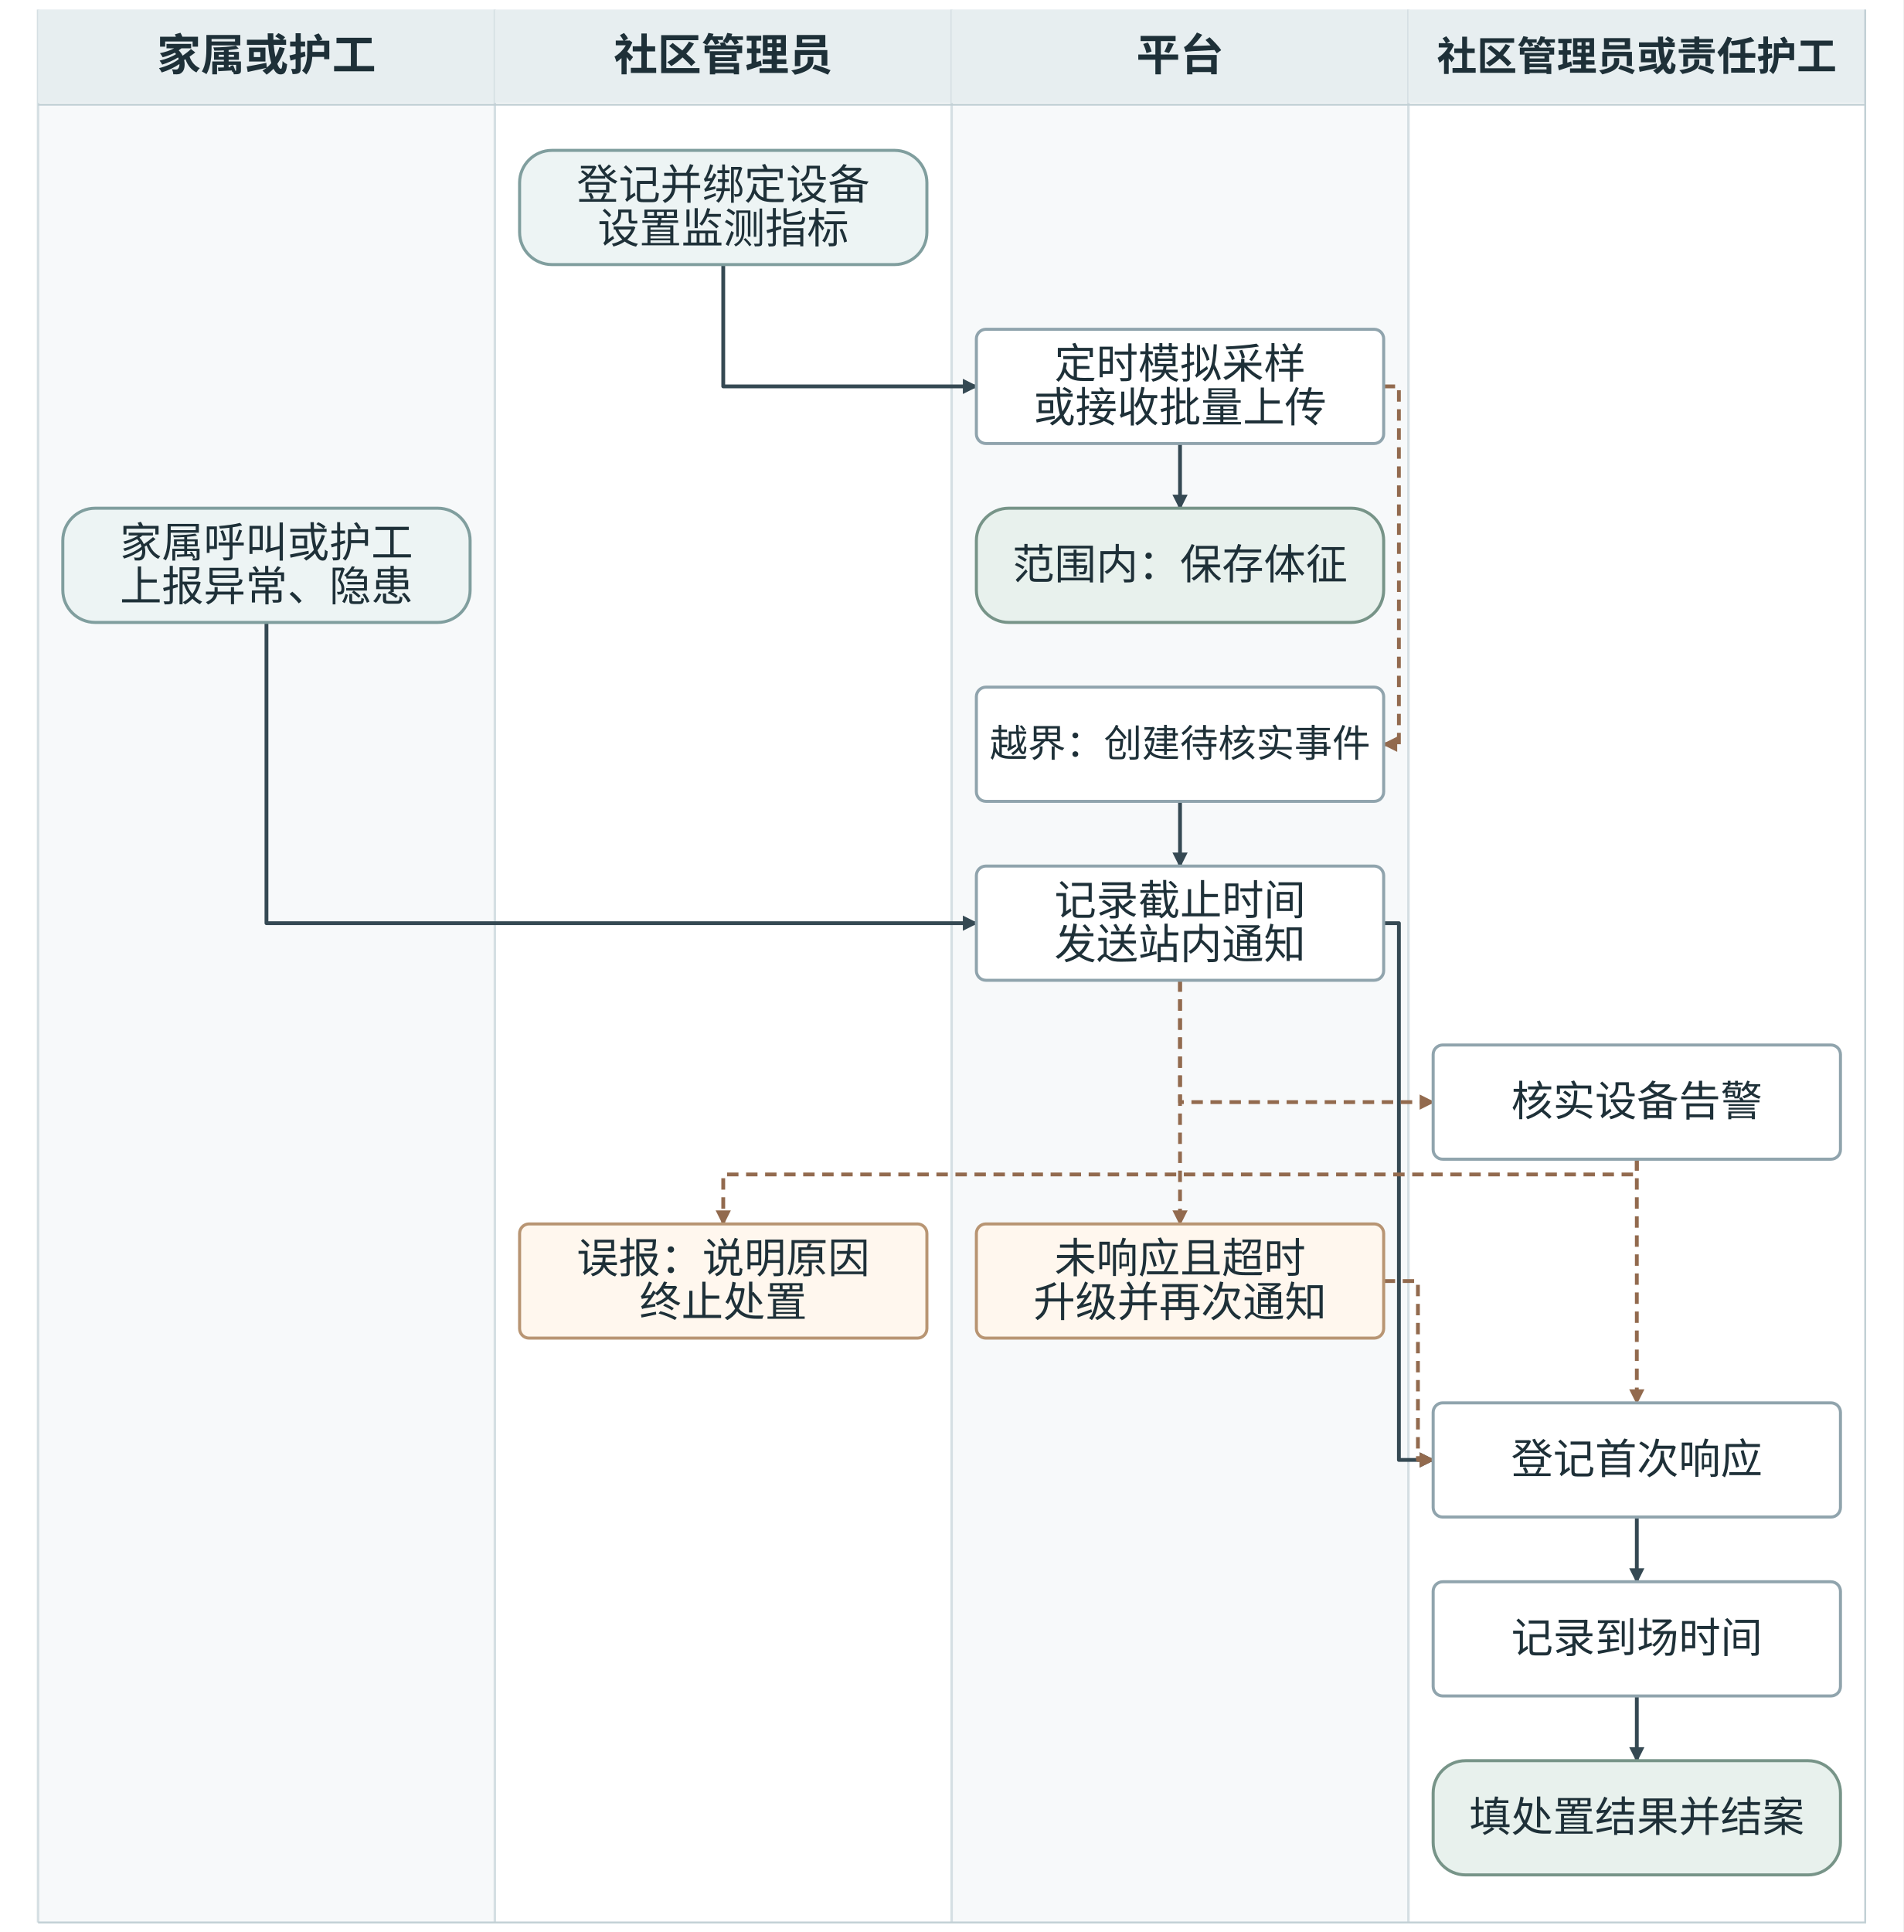
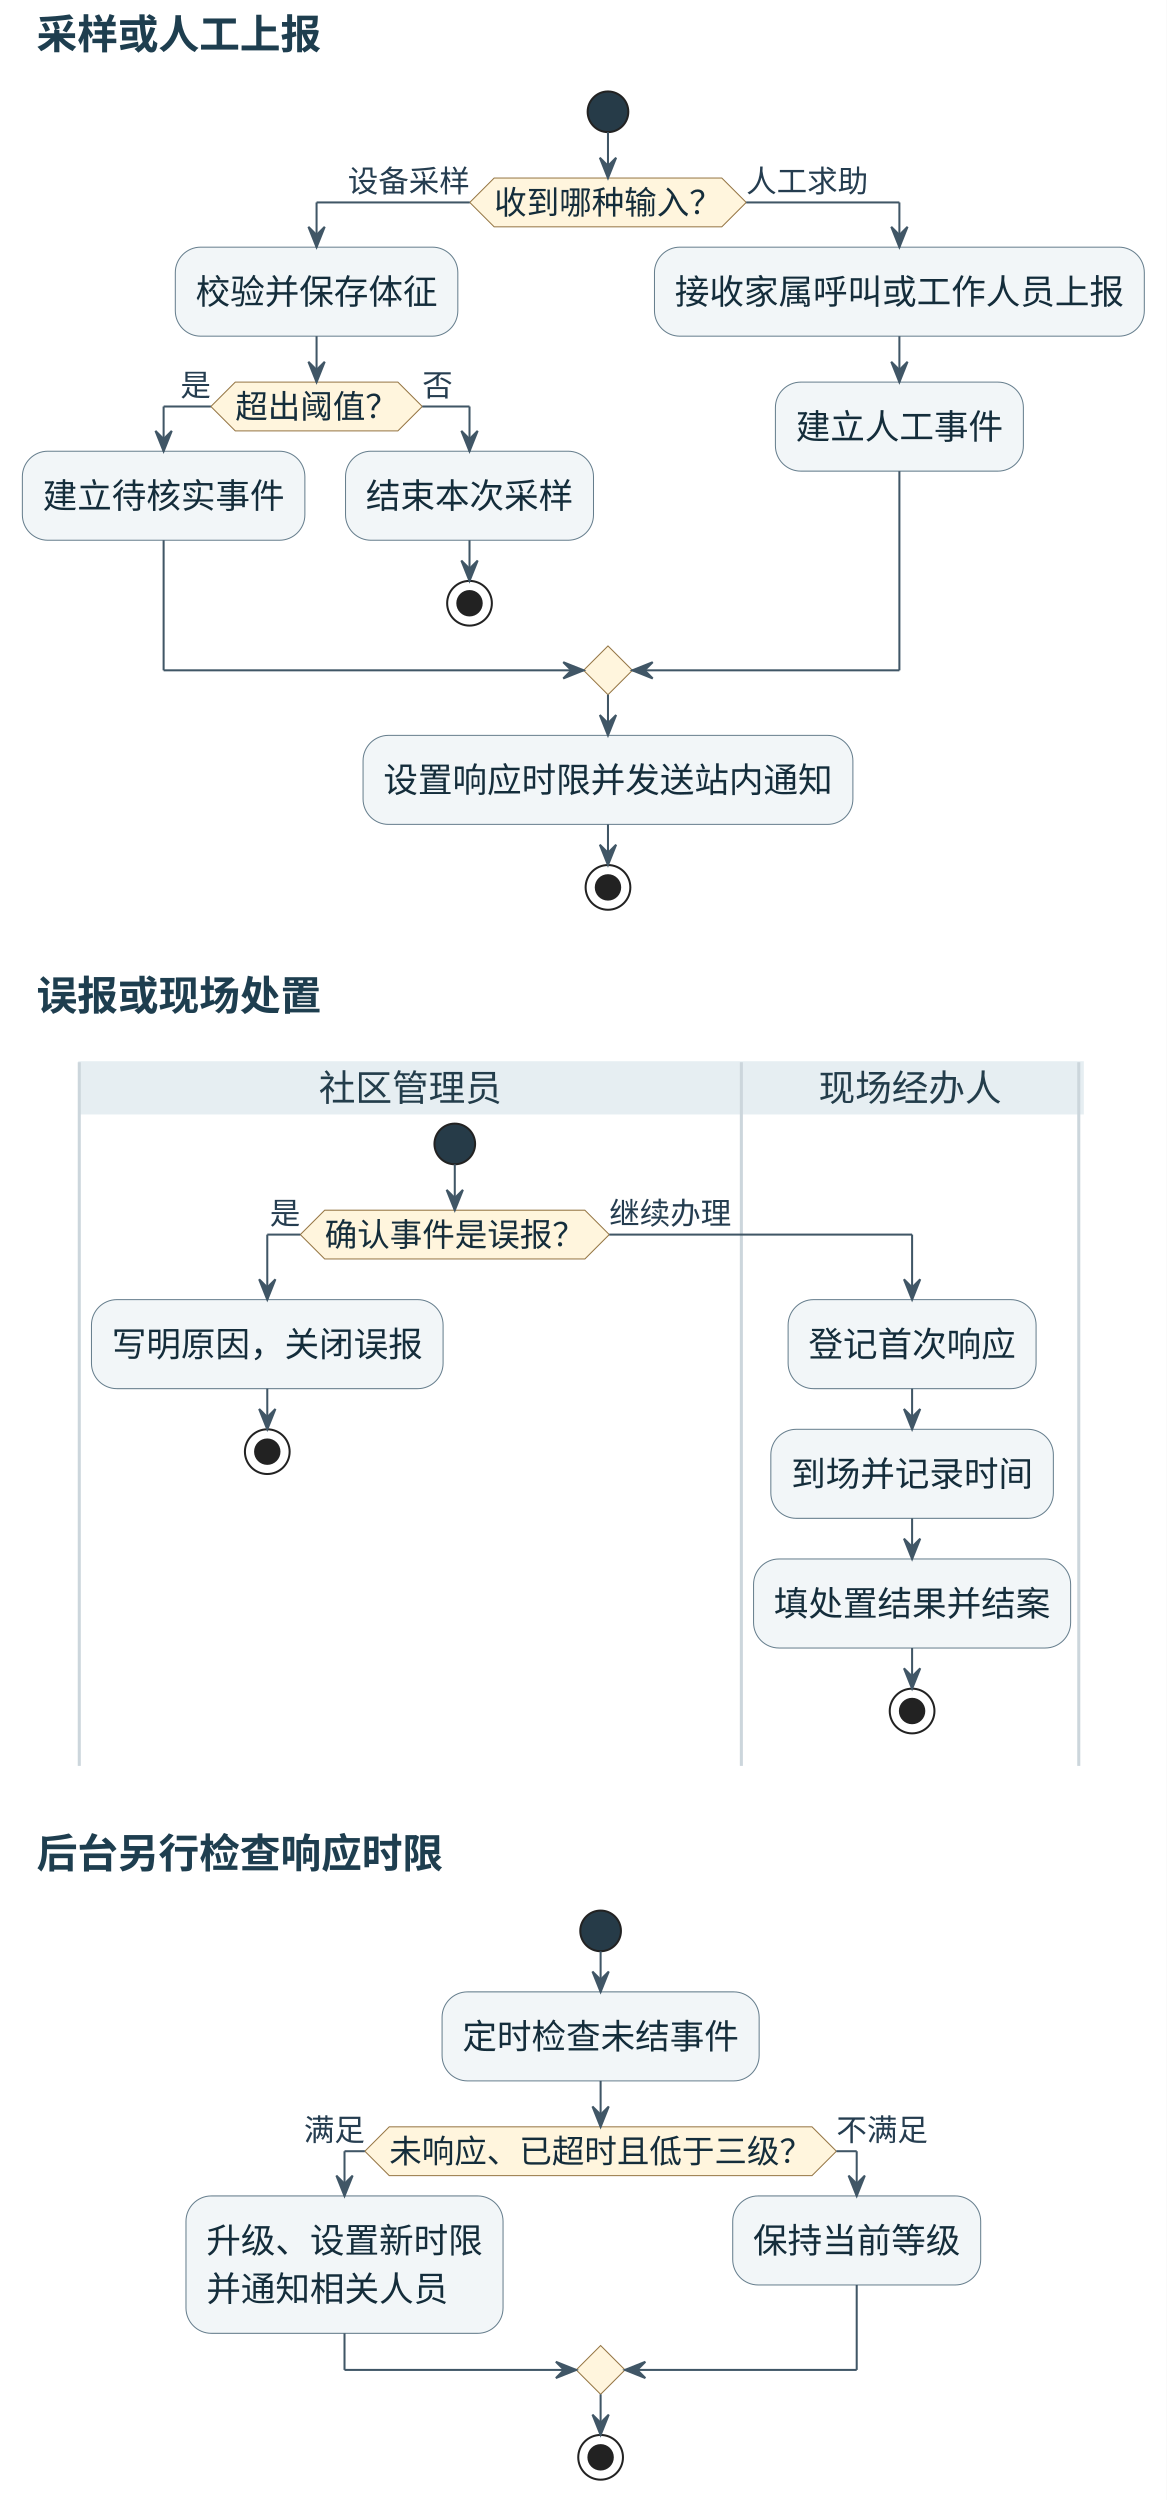
- <svg xmlns="http://www.w3.org/2000/svg" role="img" aria-labelledby="title desc" width="1000" height="1015" viewBox="0 0 1000 1015">
-   <defs>
-     <marker id="forward" markerWidth="8" markerHeight="8" refX="7.1" refY="4" orient="auto" markerUnits="userSpaceOnUse">
-       <path d="M0 0 L8 4 L0 8 Z" fill="#354953" />
-     </marker>
-     <marker id="branch" markerWidth="8" markerHeight="8" refX="7.1" refY="4" orient="auto" markerUnits="userSpaceOnUse">
-       <path d="M0 0 L8 4 L0 8 Z" fill="#926a4e" />
-     </marker>
-   </defs>
-   <style>text{font-family:"PingFang SC","Microsoft YaHei","Noto Sans CJK SC",sans-serif;text-anchor:middle;fill:#1e3038}</style>
-   <rect width="1000" height="1015" fill="white" />
-   <rect x="20" y="5" width="240" height="1005" fill="#f7f9fa" />
-   <path d="M20 5 V1010" stroke="#d5dfe3" stroke-width="1.3" />
-   <rect x="20" y="5" width="240" height="49" fill="#e7eef0" />
-   <text x="140" y="37" style="font-size:23px;font-weight:600">家属或护工</text>
-   <rect x="260" y="5" width="240" height="1005" fill="#ffffff" />
-   <path d="M260 5 V1010" stroke="#d5dfe3" stroke-width="1.3" />
-   <rect x="260" y="5" width="240" height="49" fill="#e7eef0" />
-   <text x="380" y="37" style="font-size:23px;font-weight:600">社区管理员</text>
-   <rect x="500" y="5" width="240" height="1005" fill="#f7f9fa" />
-   <path d="M500 5 V1010" stroke="#d5dfe3" stroke-width="1.3" />
-   <rect x="500" y="5" width="240" height="49" fill="#e7eef0" />
-   <text x="620" y="37" style="font-size:23px;font-weight:600">平台</text>
-   <rect x="740" y="5" width="240" height="1005" fill="#ffffff" />
-   <path d="M740 5 V1010" stroke="#d5dfe3" stroke-width="1.3" />
-   <rect x="740" y="5" width="240" height="49" fill="#e7eef0" />
-   <text x="860" y="37" style="font-size:21px;font-weight:600">社区管理员或责任护工</text>
-   <path d="M980 5 V1010 H20 M20 55 H980" fill="none" stroke="#c2d0d5" />
-   <polyline points="380,139 380,203 513,203" fill="none" stroke="#354953" stroke-width="2" stroke-linejoin="round" marker-end="url(#forward)" />
-   <polyline points="620,233 620,267" fill="none" stroke="#354953" stroke-width="2" stroke-linejoin="round" marker-end="url(#forward)" />
-   <polyline points="727,203 735,203 735,391 727,391" fill="none" stroke="#926a4e" stroke-width="2" stroke-linejoin="round" stroke-dasharray="6 4" marker-end="url(#branch)" />
-   <polyline points="620,421 620,455" fill="none" stroke="#354953" stroke-width="2" stroke-linejoin="round" marker-end="url(#forward)" />
-   <polyline points="727,485 735,485 735,767 753,767" fill="none" stroke="#354953" stroke-width="2" stroke-linejoin="round" marker-end="url(#forward)" />
-   <polyline points="860,797 860,831" fill="none" stroke="#354953" stroke-width="2" stroke-linejoin="round" marker-end="url(#forward)" />
-   <polyline points="860,891 860,925" fill="none" stroke="#354953" stroke-width="2" stroke-linejoin="round" marker-end="url(#forward)" />
-   <polyline points="620,515 620,579 753,579" fill="none" stroke="#926a4e" stroke-width="2" stroke-linejoin="round" stroke-dasharray="6 4" marker-end="url(#branch)" />
-   <polyline points="860,609 860,737" fill="none" stroke="#926a4e" stroke-width="2" stroke-linejoin="round" stroke-dasharray="6 4" marker-end="url(#branch)" />
-   <polyline points="860,609 860,617 380,617 380,643" fill="none" stroke="#926a4e" stroke-width="2" stroke-linejoin="round" stroke-dasharray="6 4" marker-end="url(#branch)" />
-   <polyline points="140,327 140,485 513,485" fill="none" stroke="#354953" stroke-width="2" stroke-linejoin="round" marker-end="url(#forward)" />
-   <polyline points="620,515 620,643" fill="none" stroke="#926a4e" stroke-width="2" stroke-linejoin="round" stroke-dasharray="6 4" marker-end="url(#branch)" />
-   <polyline points="727,673 745,673 745,767 753,767" fill="none" stroke="#926a4e" stroke-width="2" stroke-linejoin="round" stroke-dasharray="6 4" marker-end="url(#branch)" />
-   <rect x="273" y="79" width="214" height="60" rx="17" fill="#edf4f4" stroke="#809e9e" stroke-width="1.6" />
-   <text x="380" y="104.76" style="font-size:22px;font-weight:400">登记并绑定设备</text>
-   <text x="380" y="127.76" style="font-size:22px;font-weight:400">设置监测指标</text>
-   <rect x="513" y="173" width="214" height="60" rx="5" fill="white" stroke="#90a4ad" stroke-width="1.6" />
-   <text x="620" y="198.76" style="font-size:22px;font-weight:400">定时模拟采样</text>
-   <text x="620" y="221.76" style="font-size:22px;font-weight:400">或接收批量上传</text>
-   <rect x="513" y="267" width="214" height="60" rx="17" fill="#e8f1ed" stroke="#779488" stroke-width="1.6" />
-   <text x="620" y="304.26" style="font-size:22px;font-weight:400">范围内：保存体征</text>
-   <rect x="513" y="361" width="214" height="60" rx="5" fill="white" stroke="#90a4ad" stroke-width="1.6" />
-   <text x="620" y="397.6" style="font-size:20px;font-weight:400">越界：创建待核实事件</text>
-   <rect x="33" y="267" width="214" height="60" rx="17" fill="#edf4f4" stroke="#809e9e" stroke-width="1.6" />
-   <text x="140" y="292.76" style="font-size:22px;font-weight:400">家属呼叫或护工</text>
-   <text x="140" y="315.76" style="font-size:22px;font-weight:400">上报异常、隐患</text>
-   <rect x="513" y="455" width="214" height="60" rx="5" fill="white" stroke="#90a4ad" stroke-width="1.6" />
-   <text x="620" y="480.76" style="font-size:22px;font-weight:400">记录截止时间</text>
-   <text x="620" y="503.76" style="font-size:22px;font-weight:400">发送站内通知</text>
-   <rect x="753" y="549" width="214" height="60" rx="5" fill="white" stroke="#90a4ad" stroke-width="1.6" />
-   <text x="860" y="586.26" style="font-size:22px;font-weight:400">核实设备告警</text>
-   <rect x="273" y="643" width="214" height="60" rx="5" fill="#fff7ee" stroke="#b89573" stroke-width="1.6" />
-   <text x="380" y="668.76" style="font-size:22px;font-weight:400">误报：说明原因</text>
-   <text x="380" y="691.76" style="font-size:22px;font-weight:400">终止处置</text>
-   <rect x="513" y="643" width="214" height="60" rx="5" fill="#fff7ee" stroke="#b89573" stroke-width="1.6" />
-   <text x="620" y="668.76" style="font-size:22px;font-weight:400">未响应且超时</text>
-   <text x="620" y="691.76" style="font-size:22px;font-weight:400">升级并再次通知</text>
-   <rect x="753" y="737" width="214" height="60" rx="5" fill="white" stroke="#90a4ad" stroke-width="1.6" />
-   <text x="860" y="774.26" style="font-size:22px;font-weight:400">登记首次响应</text>
-   <rect x="753" y="831" width="214" height="60" rx="5" fill="white" stroke="#90a4ad" stroke-width="1.6" />
-   <text x="860" y="868.26" style="font-size:22px;font-weight:400">记录到场时间</text>
-   <rect x="753" y="925" width="214" height="60" rx="17" fill="#e8f1ed" stroke="#779488" stroke-width="1.6" />
-   <text x="860" y="962.26" style="font-size:22px;font-weight:400">填处置结果并结案</text>
+ <svg xmlns="http://www.w3.org/2000/svg" width="574" height="1230" viewBox="0 0 574.0 1230.0" role="img">
+   <rect width="100%" height="100%" fill="white" />
+   <text x="18" y="24" style="font:600 20px &quot;PingFang SC&quot;,&quot;Microsoft YaHei&quot;,sans-serif;fill:#1e3e4f">采样或人工上报</text>
+   <g transform="translate(0.0 35)">
+     <g>
+       <ellipse cx="299.125" cy="20" fill="#263B48" rx="10" ry="10" style="stroke:#222222;stroke-width:1;" />
+       <polygon fill="#FFF5DD" points="243.125,52.6,355.125,52.6,367.125,64.6,355.125,76.6,243.125,76.6,231.125,64.6,243.125,52.6" style="stroke:#947442;stroke-width:0.5;" />
+       <text fill="#142D3B" font-family="PingFang SC, Microsoft YaHei, Noto Sans CJK SC, sans-serif" font-size="16" lengthAdjust="spacing" textLength="112" x="243.125" y="70.36">收到哪种输入？</text>
+       <text fill="#253D50" font-family="PingFang SC, Microsoft YaHei, Noto Sans CJK SC, sans-serif" font-size="15" lengthAdjust="spacing" textLength="60" x="171.125" y="59.5">设备采样</text>
+       <text fill="#253D50" font-family="PingFang SC, Microsoft YaHei, Noto Sans CJK SC, sans-serif" font-size="15" lengthAdjust="spacing" textLength="60" x="367.125" y="59.5">人工求助</text>
+       <rect fill="#F2F6F8" height="43.8" rx="12.5" ry="12.5" style="stroke:#657D8C;stroke-width:0.5;" width="139" x="86.25" y="86.6" />
+       <text fill="#142D3B" font-family="PingFang SC, Microsoft YaHei, Noto Sans CJK SC, sans-serif" font-size="17" lengthAdjust="spacing" textLength="119" x="96.25" y="114.62">校验并保存体征</text>
+       <polygon fill="#FFF5DD" points="115.75,153,195.75,153,207.75,165,195.75,177,115.75,177,103.75,165,115.75,153" style="stroke:#947442;stroke-width:0.5;" />
+       <text fill="#142D3B" font-family="PingFang SC, Microsoft YaHei, Noto Sans CJK SC, sans-serif" font-size="16" lengthAdjust="spacing" textLength="80" x="115.75" y="170.76">超出阈值？</text>
+       <text fill="#253D50" font-family="PingFang SC, Microsoft YaHei, Noto Sans CJK SC, sans-serif" font-size="15" lengthAdjust="spacing" textLength="15" x="88.75" y="159.9">是</text>
+       <text fill="#253D50" font-family="PingFang SC, Microsoft YaHei, Noto Sans CJK SC, sans-serif" font-size="15" lengthAdjust="spacing" textLength="15" x="207.75" y="159.9">否</text>
+       <rect fill="#F2F6F8" height="43.8" rx="12.5" ry="12.5" style="stroke:#657D8C;stroke-width:0.5;" width="139" x="11" y="187" />
+       <text fill="#142D3B" font-family="PingFang SC, Microsoft YaHei, Noto Sans CJK SC, sans-serif" font-size="17" lengthAdjust="spacing" textLength="119" x="21" y="215.02">建立待核实事件</text>
+       <rect fill="#F2F6F8" height="43.8" rx="12.5" ry="12.5" style="stroke:#657D8C;stroke-width:0.5;" width="122" x="170" y="187" />
+       <text fill="#142D3B" font-family="PingFang SC, Microsoft YaHei, Noto Sans CJK SC, sans-serif" font-size="17" lengthAdjust="spacing" textLength="102" x="180" y="215.02">结束本次采样</text>
+       <ellipse cx="231" cy="261.8" fill="none" rx="11" ry="11" style="stroke:#222222;stroke-width:1;" />
+       <ellipse cx="231" cy="261.8" fill="#222222" rx="6" ry="6" style="stroke:#222222;stroke-width:1;" />
+       <rect fill="#F2F6F8" height="43.8" rx="12.5" ry="12.5" style="stroke:#657D8C;stroke-width:0.5;" width="241" x="322" y="86.6" />
+       <text fill="#142D3B" font-family="PingFang SC, Microsoft YaHei, Noto Sans CJK SC, sans-serif" font-size="17" lengthAdjust="spacing" textLength="221" x="332" y="114.62">接收家属呼叫或工作人员上报</text>
+       <rect fill="#F2F6F8" height="43.8" rx="12.5" ry="12.5" style="stroke:#657D8C;stroke-width:0.5;" width="122" x="381.5" y="153" />
+       <text fill="#142D3B" font-family="PingFang SC, Microsoft YaHei, Noto Sans CJK SC, sans-serif" font-size="17" lengthAdjust="spacing" textLength="102" x="391.5" y="181.02">建立人工事件</text>
+       <polygon fill="#FFF5DD" points="299.125,282.8,311.125,294.8,299.125,306.8,287.125,294.8,299.125,282.8" style="stroke:#947442;stroke-width:0.5;" />
+       <rect fill="#F2F6F8" height="43.8" rx="12.5" ry="12.5" style="stroke:#657D8C;stroke-width:0.5;" width="241" x="178.625" y="326.8" />
+       <text fill="#142D3B" font-family="PingFang SC, Microsoft YaHei, Noto Sans CJK SC, sans-serif" font-size="17" lengthAdjust="spacing" textLength="221" x="188.625" y="354.82">设置响应时限并发送站内通知</text>
+       <ellipse cx="299.125" cy="401.6" fill="none" rx="11" ry="11" style="stroke:#222222;stroke-width:1;" />
+       <ellipse cx="299.125" cy="401.6" fill="#222222" rx="6" ry="6" style="stroke:#222222;stroke-width:1;" />
+       <line style="stroke:#405666;stroke-width:1;" x1="231" x2="231" y1="230.8" y2="250.8" />
+       <polygon fill="#405666" points="227,240.8,231,250.8,235,240.8,231,244.8" style="stroke:#405666;stroke-width:1;" />
+       <line style="stroke:#405666;stroke-width:1;" x1="103.75" x2="80.5" y1="165" y2="165" />
+       <line style="stroke:#405666;stroke-width:1;" x1="80.5" x2="80.5" y1="165" y2="187" />
+       <polygon fill="#405666" points="76.5,177,80.5,187,84.5,177,80.5,181" style="stroke:#405666;stroke-width:1;" />
+       <line style="stroke:#405666;stroke-width:1;" x1="207.75" x2="231" y1="165" y2="165" />
+       <line style="stroke:#405666;stroke-width:1;" x1="231" x2="231" y1="165" y2="187" />
+       <polygon fill="#405666" points="227,177,231,187,235,177,231,181" style="stroke:#405666;stroke-width:1;" />
+       <line style="stroke:#405666;stroke-width:1;" x1="80.5" x2="80.5" y1="230.8" y2="294.8" />
+       <line style="stroke:#405666;stroke-width:1;" x1="80.5" x2="287.125" y1="294.8" y2="294.8" />
+       <polygon fill="#405666" points="277.125,290.8,287.125,294.8,277.125,298.8,281.125,294.8" style="stroke:#405666;stroke-width:1;" />
+       <line style="stroke:#405666;stroke-width:1;" x1="155.75" x2="155.75" y1="130.4" y2="153" />
+       <polygon fill="#405666" points="151.75,143,155.75,153,159.75,143,155.75,147" style="stroke:#405666;stroke-width:1;" />
+       <line style="stroke:#405666;stroke-width:1;" x1="442.5" x2="442.5" y1="130.4" y2="153" />
+       <polygon fill="#405666" points="438.5,143,442.5,153,446.5,143,442.5,147" style="stroke:#405666;stroke-width:1;" />
+       <line style="stroke:#405666;stroke-width:1;" x1="231.125" x2="155.75" y1="64.6" y2="64.6" />
+       <line style="stroke:#405666;stroke-width:1;" x1="155.75" x2="155.75" y1="64.6" y2="86.6" />
+       <polygon fill="#405666" points="151.75,76.6,155.75,86.6,159.75,76.6,155.75,80.6" style="stroke:#405666;stroke-width:1;" />
+       <line style="stroke:#405666;stroke-width:1;" x1="367.125" x2="442.5" y1="64.6" y2="64.6" />
+       <line style="stroke:#405666;stroke-width:1;" x1="442.5" x2="442.5" y1="64.6" y2="86.6" />
+       <polygon fill="#405666" points="438.5,76.6,442.5,86.6,446.5,76.6,442.5,80.6" style="stroke:#405666;stroke-width:1;" />
+       <line style="stroke:#405666;stroke-width:1;" x1="442.5" x2="442.5" y1="196.8" y2="294.8" />
+       <line style="stroke:#405666;stroke-width:1;" x1="442.5" x2="311.125" y1="294.8" y2="294.8" />
+       <polygon fill="#405666" points="321.125,290.8,311.125,294.8,321.125,298.8,317.125,294.8" style="stroke:#405666;stroke-width:1;" />
+       <line style="stroke:#405666;stroke-width:1;" x1="299.125" x2="299.125" y1="30" y2="52.6" />
+       <polygon fill="#405666" points="295.125,42.6,299.125,52.6,303.125,42.6,299.125,46.6" style="stroke:#405666;stroke-width:1;" />
+       <line style="stroke:#405666;stroke-width:1;" x1="299.125" x2="299.125" y1="306.8" y2="326.8" />
+       <polygon fill="#405666" points="295.125,316.8,299.125,326.8,303.125,316.8,299.125,320.8" style="stroke:#405666;stroke-width:1;" />
+       <line style="stroke:#405666;stroke-width:1;" x1="299.125" x2="299.125" y1="370.6" y2="390.6" />
+       <polygon fill="#405666" points="295.125,380.6,299.125,390.6,303.125,380.6,299.125,384.6" style="stroke:#405666;stroke-width:1;" />
+     </g>
+   </g>
+   <text x="18" y="497.0" style="font:600 20px &quot;PingFang SC&quot;,&quot;Microsoft YaHei&quot;,sans-serif;fill:#1e3e4f">误报或现场处置</text>
+   <g transform="translate(24.0 508.0)">
+     <g>
+       <rect fill="#E6EEF2" height="25.2" style="stroke:#E6EEF2;stroke-width:1;" width="493.747" x="15" y="14.62" />
+       <ellipse cx="199.75" cy="54.82" fill="#263B48" rx="10" ry="10" style="stroke:#222222;stroke-width:1;" />
+       <polygon fill="#FFF5DD" points="135.75,87.42,263.75,87.42,275.75,99.42,263.75,111.42,135.75,111.42,123.75,99.42,135.75,87.42" style="stroke:#947442;stroke-width:0.5;" />
+       <text fill="#142D3B" font-family="PingFang SC, Microsoft YaHei, Noto Sans CJK SC, sans-serif" font-size="16" lengthAdjust="spacing" textLength="128" x="135.75" y="105.18">确认事件是误报？</text>
+       <text fill="#253D50" font-family="PingFang SC, Microsoft YaHei, Noto Sans CJK SC, sans-serif" font-size="15" lengthAdjust="spacing" textLength="15" x="108.75" y="94.32">是</text>
+       <text fill="#253D50" font-family="PingFang SC, Microsoft YaHei, Noto Sans CJK SC, sans-serif" font-size="15" lengthAdjust="spacing" textLength="60" x="275.75" y="94.32">继续办理</text>
+       <rect fill="#F2F6F8" height="43.8" rx="12.5" ry="12.5" style="stroke:#657D8C;stroke-width:0.5;" width="173" x="21" y="131.42" />
+       <text fill="#142D3B" font-family="PingFang SC, Microsoft YaHei, Noto Sans CJK SC, sans-serif" font-size="17" lengthAdjust="spacing" textLength="153" x="31" y="159.44">写明原因，关闭误报</text>
+       <ellipse cx="107.5" cy="206.22" fill="none" rx="11" ry="11" style="stroke:#222222;stroke-width:1;" />
+       <ellipse cx="107.5" cy="206.22" fill="#222222" rx="6" ry="6" style="stroke:#222222;stroke-width:1;" />
+       <line style="stroke:#CCD6DC;stroke-width:1.5;" x1="15" x2="15" y1="14.62" y2="360.82" />
+       <rect fill="#F2F6F8" height="43.8" rx="12.5" ry="12.5" style="stroke:#657D8C;stroke-width:0.5;" width="122" x="363.75" y="131.42" />
+       <text fill="#142D3B" font-family="PingFang SC, Microsoft YaHei, Noto Sans CJK SC, sans-serif" font-size="17" lengthAdjust="spacing" textLength="102" x="373.75" y="159.44">登记首次响应</text>
+       <rect fill="#F2F6F8" height="43.8" rx="12.5" ry="12.5" style="stroke:#657D8C;stroke-width:0.5;" width="139" x="355.25" y="195.22" />
+       <text fill="#142D3B" font-family="PingFang SC, Microsoft YaHei, Noto Sans CJK SC, sans-serif" font-size="17" lengthAdjust="spacing" textLength="119" x="365.25" y="223.24">到场并记录时间</text>
+       <rect fill="#F2F6F8" height="43.8" rx="12.5" ry="12.5" style="stroke:#657D8C;stroke-width:0.5;" width="156" x="346.75" y="259.02" />
+       <text fill="#142D3B" font-family="PingFang SC, Microsoft YaHei, Noto Sans CJK SC, sans-serif" font-size="17" lengthAdjust="spacing" textLength="136" x="356.75" y="287.04">填处置结果并结案</text>
+       <ellipse cx="424.75" cy="333.82" fill="none" rx="11" ry="11" style="stroke:#222222;stroke-width:1;" />
+       <ellipse cx="424.75" cy="333.82" fill="#222222" rx="6" ry="6" style="stroke:#222222;stroke-width:1;" />
+       <line style="stroke:#CCD6DC;stroke-width:1.5;" x1="340.75" x2="340.75" y1="14.62" y2="360.82" />
+       <line style="stroke:#CCD6DC;stroke-width:1.5;" x1="506.75" x2="506.75" y1="14.62" y2="360.82" />
+       <line style="stroke:#405666;stroke-width:1;" x1="107.5" x2="107.5" y1="175.22" y2="195.22" />
+       <polygon fill="#405666" points="103.5,185.22,107.5,195.22,111.5,185.22,107.5,189.22" style="stroke:#405666;stroke-width:1;" />
+       <line style="stroke:#405666;stroke-width:1;" x1="123.75" x2="107.5" y1="99.42" y2="99.42" />
+       <line style="stroke:#405666;stroke-width:1;" x1="107.5" x2="107.5" y1="99.42" y2="131.42" />
+       <polygon fill="#405666" points="103.5,121.42,107.5,131.42,111.5,121.42,107.5,125.42" style="stroke:#405666;stroke-width:1;" />
+       <line style="stroke:#405666;stroke-width:1;" x1="199.75" x2="199.75" y1="64.82" y2="87.42" />
+       <polygon fill="#405666" points="195.75,77.42,199.75,87.42,203.75,77.42,199.75,81.42" style="stroke:#405666;stroke-width:1;" />
+       <line style="stroke:#405666;stroke-width:1;" x1="424.75" x2="424.75" y1="175.22" y2="195.22" />
+       <polygon fill="#405666" points="420.75,185.22,424.75,195.22,428.75,185.22,424.75,189.22" style="stroke:#405666;stroke-width:1;" />
+       <line style="stroke:#405666;stroke-width:1;" x1="424.75" x2="424.75" y1="239.02" y2="259.02" />
+       <polygon fill="#405666" points="420.75,249.02,424.75,259.02,428.75,249.02,424.75,253.02" style="stroke:#405666;stroke-width:1;" />
+       <line style="stroke:#405666;stroke-width:1;" x1="424.75" x2="424.75" y1="302.82" y2="322.82" />
+       <polygon fill="#405666" points="420.75,312.82,424.75,322.82,428.75,312.82,424.75,316.82" style="stroke:#405666;stroke-width:1;" />
+       <line style="stroke:#405666;stroke-width:1;" x1="275.75" x2="424.75" y1="99.42" y2="99.42" />
+       <line style="stroke:#405666;stroke-width:1;" x1="424.75" x2="424.75" y1="99.42" y2="131.42" />
+       <polygon fill="#405666" points="420.75,121.42,424.75,131.42,428.75,121.42,424.75,125.42" style="stroke:#405666;stroke-width:1;" />
+       <text fill="#233D4B" font-family="PingFang SC, Microsoft YaHei, Noto Sans CJK SC, sans-serif" font-size="18" lengthAdjust="spacing" textLength="90" x="132.875" y="33.7">社区管理员</text>
+       <text fill="#233D4B" font-family="PingFang SC, Microsoft YaHei, Noto Sans CJK SC, sans-serif" font-size="18" lengthAdjust="spacing" textLength="90" x="378.75" y="33.7">现场经办人</text>
+     </g>
+   </g>
+   <text x="18" y="919.0" style="font:600 20px &quot;PingFang SC&quot;,&quot;Microsoft YaHei&quot;,sans-serif;fill:#1e3e4f">后台另行检查响应时限</text>
+   <g transform="translate(80.5 930.0)">
+     <g>
+       <ellipse cx="215" cy="20" fill="#263B48" rx="10" ry="10" style="stroke:#222222;stroke-width:1;" />
+       <rect fill="#F2F6F8" height="43.8" rx="12.5" ry="12.5" style="stroke:#657D8C;stroke-width:0.5;" width="156" x="137" y="50" />
+       <text fill="#142D3B" font-family="PingFang SC, Microsoft YaHei, Noto Sans CJK SC, sans-serif" font-size="17" lengthAdjust="spacing" textLength="136" x="147" y="78.02">定时检查未结事件</text>
+       <polygon fill="#FFF5DD" points="111,116.4,319,116.4,331,128.4,319,140.4,111,140.4,99,128.4,111,116.4" style="stroke:#947442;stroke-width:0.5;" />
+       <text fill="#142D3B" font-family="PingFang SC, Microsoft YaHei, Noto Sans CJK SC, sans-serif" font-size="16" lengthAdjust="spacing" textLength="208" x="111" y="134.16">未响应、已超时且低于三级？</text>
+       <text fill="#253D50" font-family="PingFang SC, Microsoft YaHei, Noto Sans CJK SC, sans-serif" font-size="15" lengthAdjust="spacing" textLength="30" x="69" y="123.3">满足</text>
+       <text fill="#253D50" font-family="PingFang SC, Microsoft YaHei, Noto Sans CJK SC, sans-serif" font-size="15" lengthAdjust="spacing" textLength="45" x="331" y="123.3">不满足</text>
+       <rect fill="#F2F6F8" height="67.6" rx="12.5" ry="12.5" style="stroke:#657D8C;stroke-width:0.5;" width="156" x="11" y="150.4" />
+       <text fill="#142D3B" font-family="PingFang SC, Microsoft YaHei, Noto Sans CJK SC, sans-serif" font-size="17" lengthAdjust="spacing" textLength="136" x="21" y="178.42">升级、设置新时限</text>
+       <text fill="#142D3B" font-family="PingFang SC, Microsoft YaHei, Noto Sans CJK SC, sans-serif" font-size="17" lengthAdjust="spacing" textLength="119" x="21" y="202.22">并通知相关人员</text>
+       <rect fill="#F2F6F8" height="43.8" rx="12.5" ry="12.5" style="stroke:#657D8C;stroke-width:0.5;" width="122" x="280" y="150.4" />
+       <text fill="#142D3B" font-family="PingFang SC, Microsoft YaHei, Noto Sans CJK SC, sans-serif" font-size="17" lengthAdjust="spacing" textLength="102" x="290" y="178.42">保持当前等级</text>
+       <polygon fill="#FFF5DD" points="215,224,227,236,215,248,203,236,215,224" style="stroke:#947442;stroke-width:0.5;" />
+       <ellipse cx="215" cy="279" fill="none" rx="11" ry="11" style="stroke:#222222;stroke-width:1;" />
+       <ellipse cx="215" cy="279" fill="#222222" rx="6" ry="6" style="stroke:#222222;stroke-width:1;" />
+       <line style="stroke:#405666;stroke-width:1;" x1="215" x2="215" y1="30" y2="50" />
+       <polygon fill="#405666" points="211,40,215,50,219,40,215,44" style="stroke:#405666;stroke-width:1;" />
+       <line style="stroke:#405666;stroke-width:1;" x1="99" x2="89" y1="128.4" y2="128.4" />
+       <line style="stroke:#405666;stroke-width:1;" x1="89" x2="89" y1="128.4" y2="150.4" />
+       <polygon fill="#405666" points="85,140.4,89,150.4,93,140.4,89,144.4" style="stroke:#405666;stroke-width:1;" />
+       <line style="stroke:#405666;stroke-width:1;" x1="331" x2="341" y1="128.4" y2="128.4" />
+       <line style="stroke:#405666;stroke-width:1;" x1="341" x2="341" y1="128.4" y2="150.4" />
+       <polygon fill="#405666" points="337,140.4,341,150.4,345,140.4,341,144.4" style="stroke:#405666;stroke-width:1;" />
+       <line style="stroke:#405666;stroke-width:1;" x1="89" x2="89" y1="218" y2="236" />
+       <line style="stroke:#405666;stroke-width:1;" x1="89" x2="203" y1="236" y2="236" />
+       <polygon fill="#405666" points="193,232,203,236,193,240,197,236" style="stroke:#405666;stroke-width:1;" />
+       <line style="stroke:#405666;stroke-width:1;" x1="341" x2="341" y1="194.2" y2="236" />
+       <line style="stroke:#405666;stroke-width:1;" x1="341" x2="227" y1="236" y2="236" />
+       <polygon fill="#405666" points="237,232,227,236,237,240,233,236" style="stroke:#405666;stroke-width:1;" />
+       <line style="stroke:#405666;stroke-width:1;" x1="215" x2="215" y1="93.8" y2="116.4" />
+       <polygon fill="#405666" points="211,106.4,215,116.4,219,106.4,215,110.4" style="stroke:#405666;stroke-width:1;" />
+       <line style="stroke:#405666;stroke-width:1;" x1="215" x2="215" y1="248" y2="268" />
+       <polygon fill="#405666" points="211,258,215,268,219,258,215,262" style="stroke:#405666;stroke-width:1;" />
+     </g>
+   </g>
</svg>
